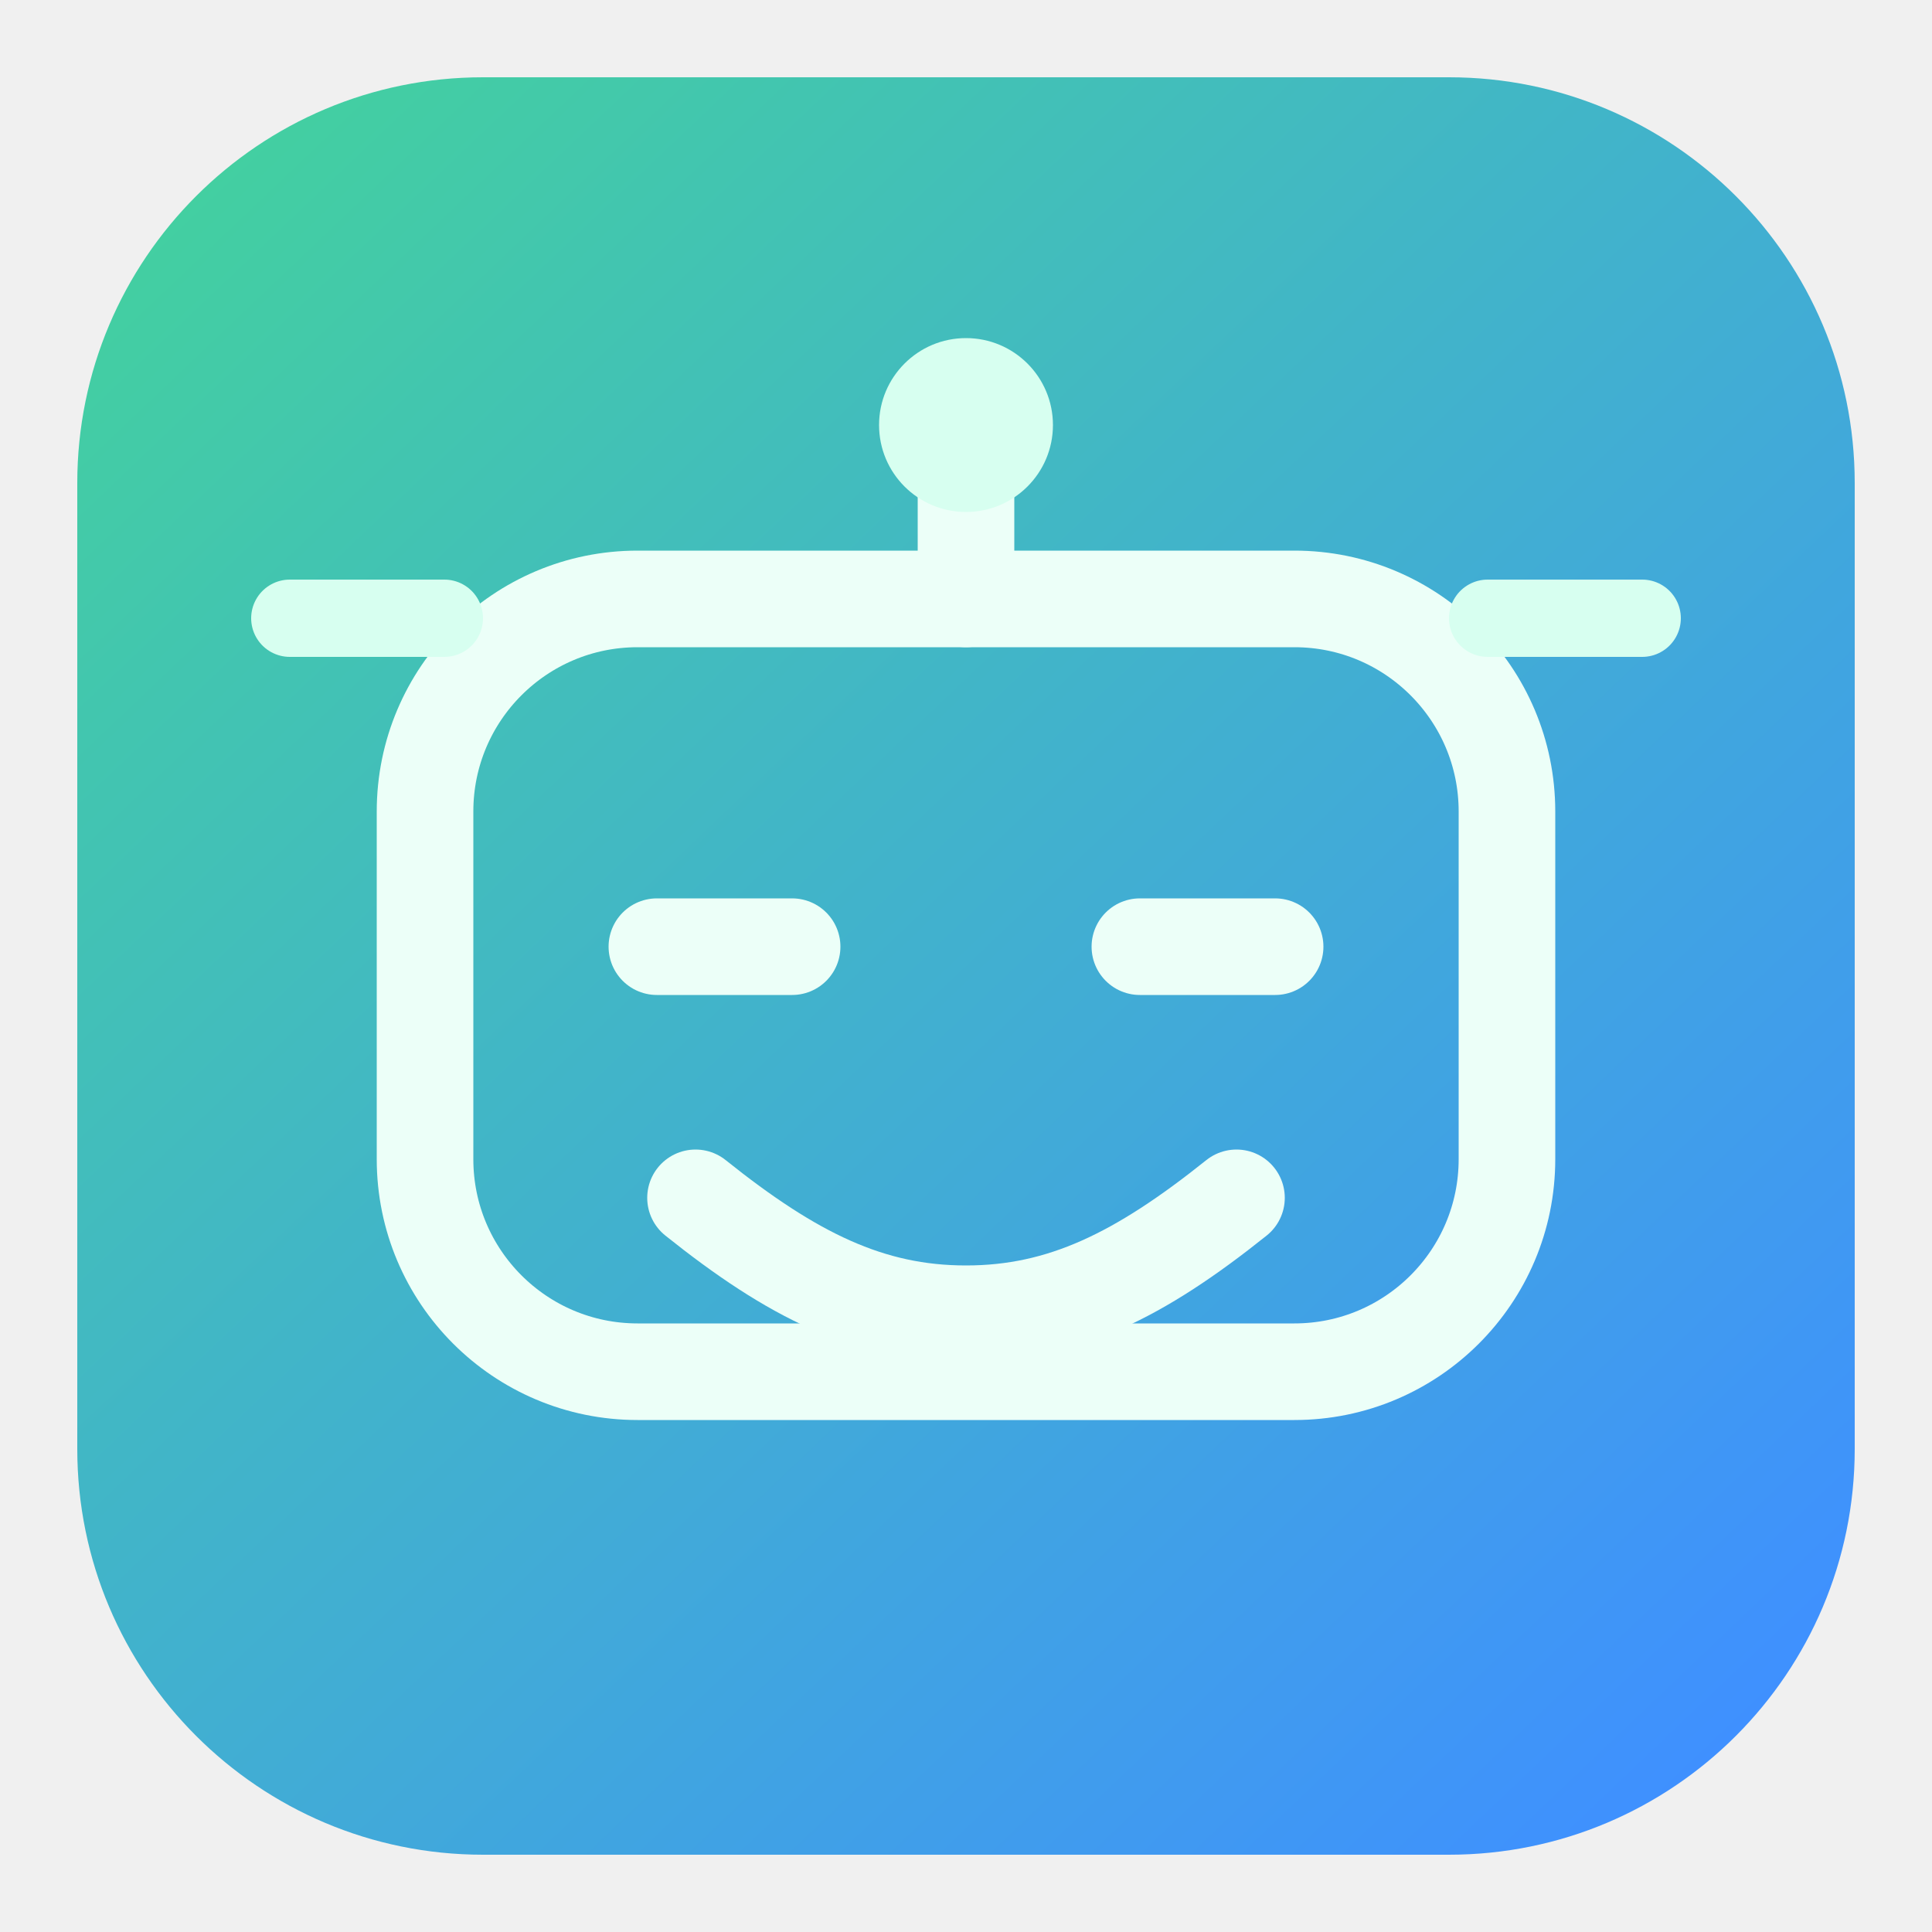
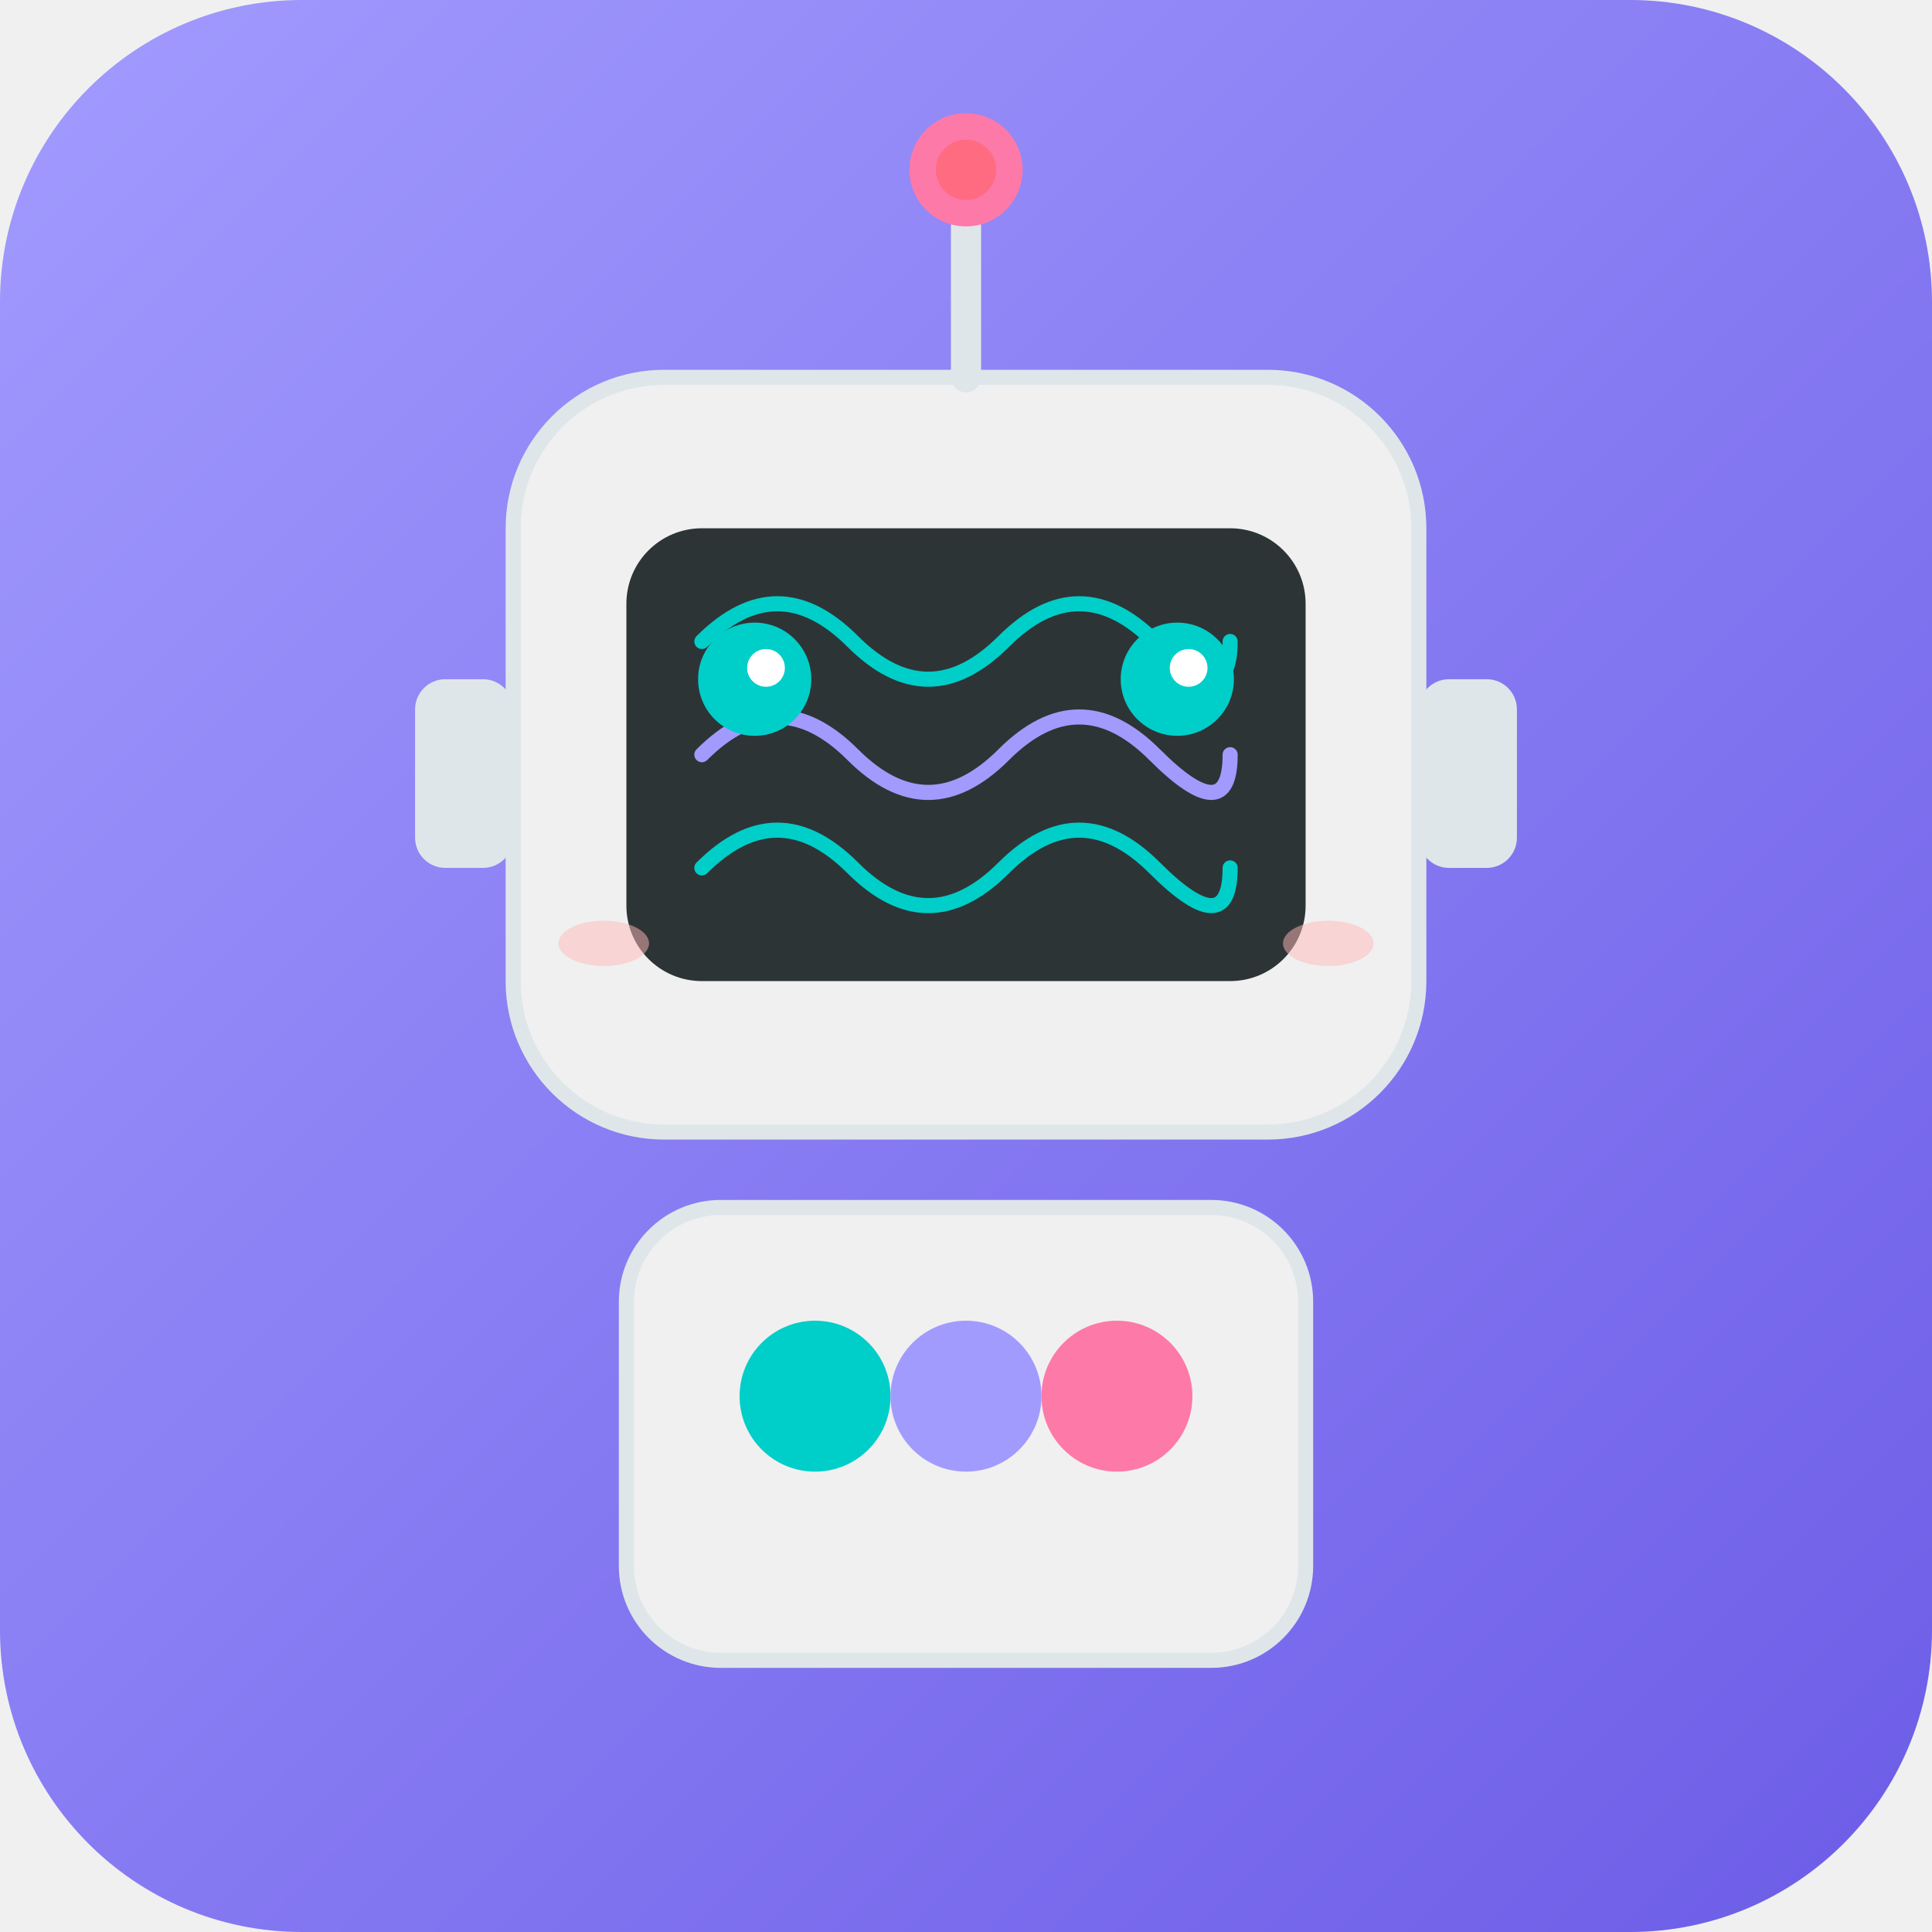
- <svg xmlns="http://www.w3.org/2000/svg" viewBox="0 0 200 200" fill="none">
+ <svg xmlns="http://www.w3.org/2000/svg" viewBox="0 0 512 512">
  <defs>
-     <linearGradient id="g3" x1="22" y1="18" x2="178" y2="182" gradientUnits="userSpaceOnUse">
-       <stop offset="0" stop-color="#43CFA1" />
-       <stop offset="1" stop-color="#3F90FF" />
+     <linearGradient id="bg" x1="0%" y1="0%" x2="100%" y2="100%">
+       <stop offset="0%" style="stop-color:#A29BFE" />
+       <stop offset="100%" style="stop-color:#6C5CE7" />
    </linearGradient>
  </defs>
-   <rect x="8" y="8" width="184" height="184" rx="42" fill="url(#g3)" />
-   <g stroke="#ECFFF8" stroke-width="10" stroke-linecap="round" stroke-linejoin="round">
-     <rect x="44" y="62" width="112" height="80" rx="22" />
-     <path d="M100 46v16" />
-     <path d="M68 98h14" />
-     <path d="M118 98h14" />
-     <path d="M72 124c10 8 18 12 28 12s18-4 28-12" />
-   </g>
-   <circle cx="100" cy="44" r="9" fill="#D7FFF0" />
-   <path d="M154 64h16" stroke="#D7FFF0" stroke-width="8" stroke-linecap="round" />
-   <path d="M30 64h16" stroke="#D7FFF0" stroke-width="8" stroke-linecap="round" />
+   <rect width="512" height="512" rx="80" fill="url(#bg)" />
+   <rect x="136" y="100" width="240" height="200" rx="40" fill="#F0F0F0" stroke="#DFE6E9" stroke-width="4" />
+   <rect x="166" y="140" width="180" height="120" rx="20" fill="#2D3436" />
+   <path d="M186 170 Q206 150 226 170 Q246 190 266 170 Q286 150 306 170 Q326 190 326 170" stroke="#00CEC9" stroke-width="4" fill="none" stroke-linecap="round" />
+   <path d="M186 200 Q206 180 226 200 Q246 220 266 200 Q286 180 306 200 Q326 220 326 200" stroke="#A29BFE" stroke-width="4" fill="none" stroke-linecap="round" />
+   <path d="M186 230 Q206 210 226 230 Q246 250 266 230 Q286 210 306 230 Q326 250 326 230" stroke="#00CEC9" stroke-width="4" fill="none" stroke-linecap="round" />
+   <circle cx="200" cy="180" r="15" fill="#00CEC9" />
+   <circle cx="312" cy="180" r="15" fill="#00CEC9" />
+   <circle cx="203" cy="177" r="5" fill="white" />
+   <circle cx="315" cy="177" r="5" fill="white" />
+   <line x1="256" y1="100" x2="256" y2="60" stroke="#DFE6E9" stroke-width="8" stroke-linecap="round" />
+   <circle cx="256" cy="45" r="15" fill="#FD79A8" />
+   <circle cx="256" cy="45" r="8" fill="#FF6B81" />
+   <rect x="110" y="180" width="26" height="50" rx="8" fill="#DFE6E9" />
+   <rect x="376" y="180" width="26" height="50" rx="8" fill="#DFE6E9" />
+   <rect x="166" y="320" width="180" height="120" rx="25" fill="#F0F0F0" stroke="#DFE6E9" stroke-width="4" />
+   <circle cx="216" cy="370" r="20" fill="#00CEC9" />
+   <circle cx="256" cy="370" r="20" fill="#A29BFE" />
+   <circle cx="296" cy="370" r="20" fill="#FD79A8" />
+   <ellipse cx="160" cy="250" rx="12" ry="6" fill="#FFB8B8" opacity="0.5" />
+   <ellipse cx="352" cy="250" rx="12" ry="6" fill="#FFB8B8" opacity="0.5" />
</svg>
